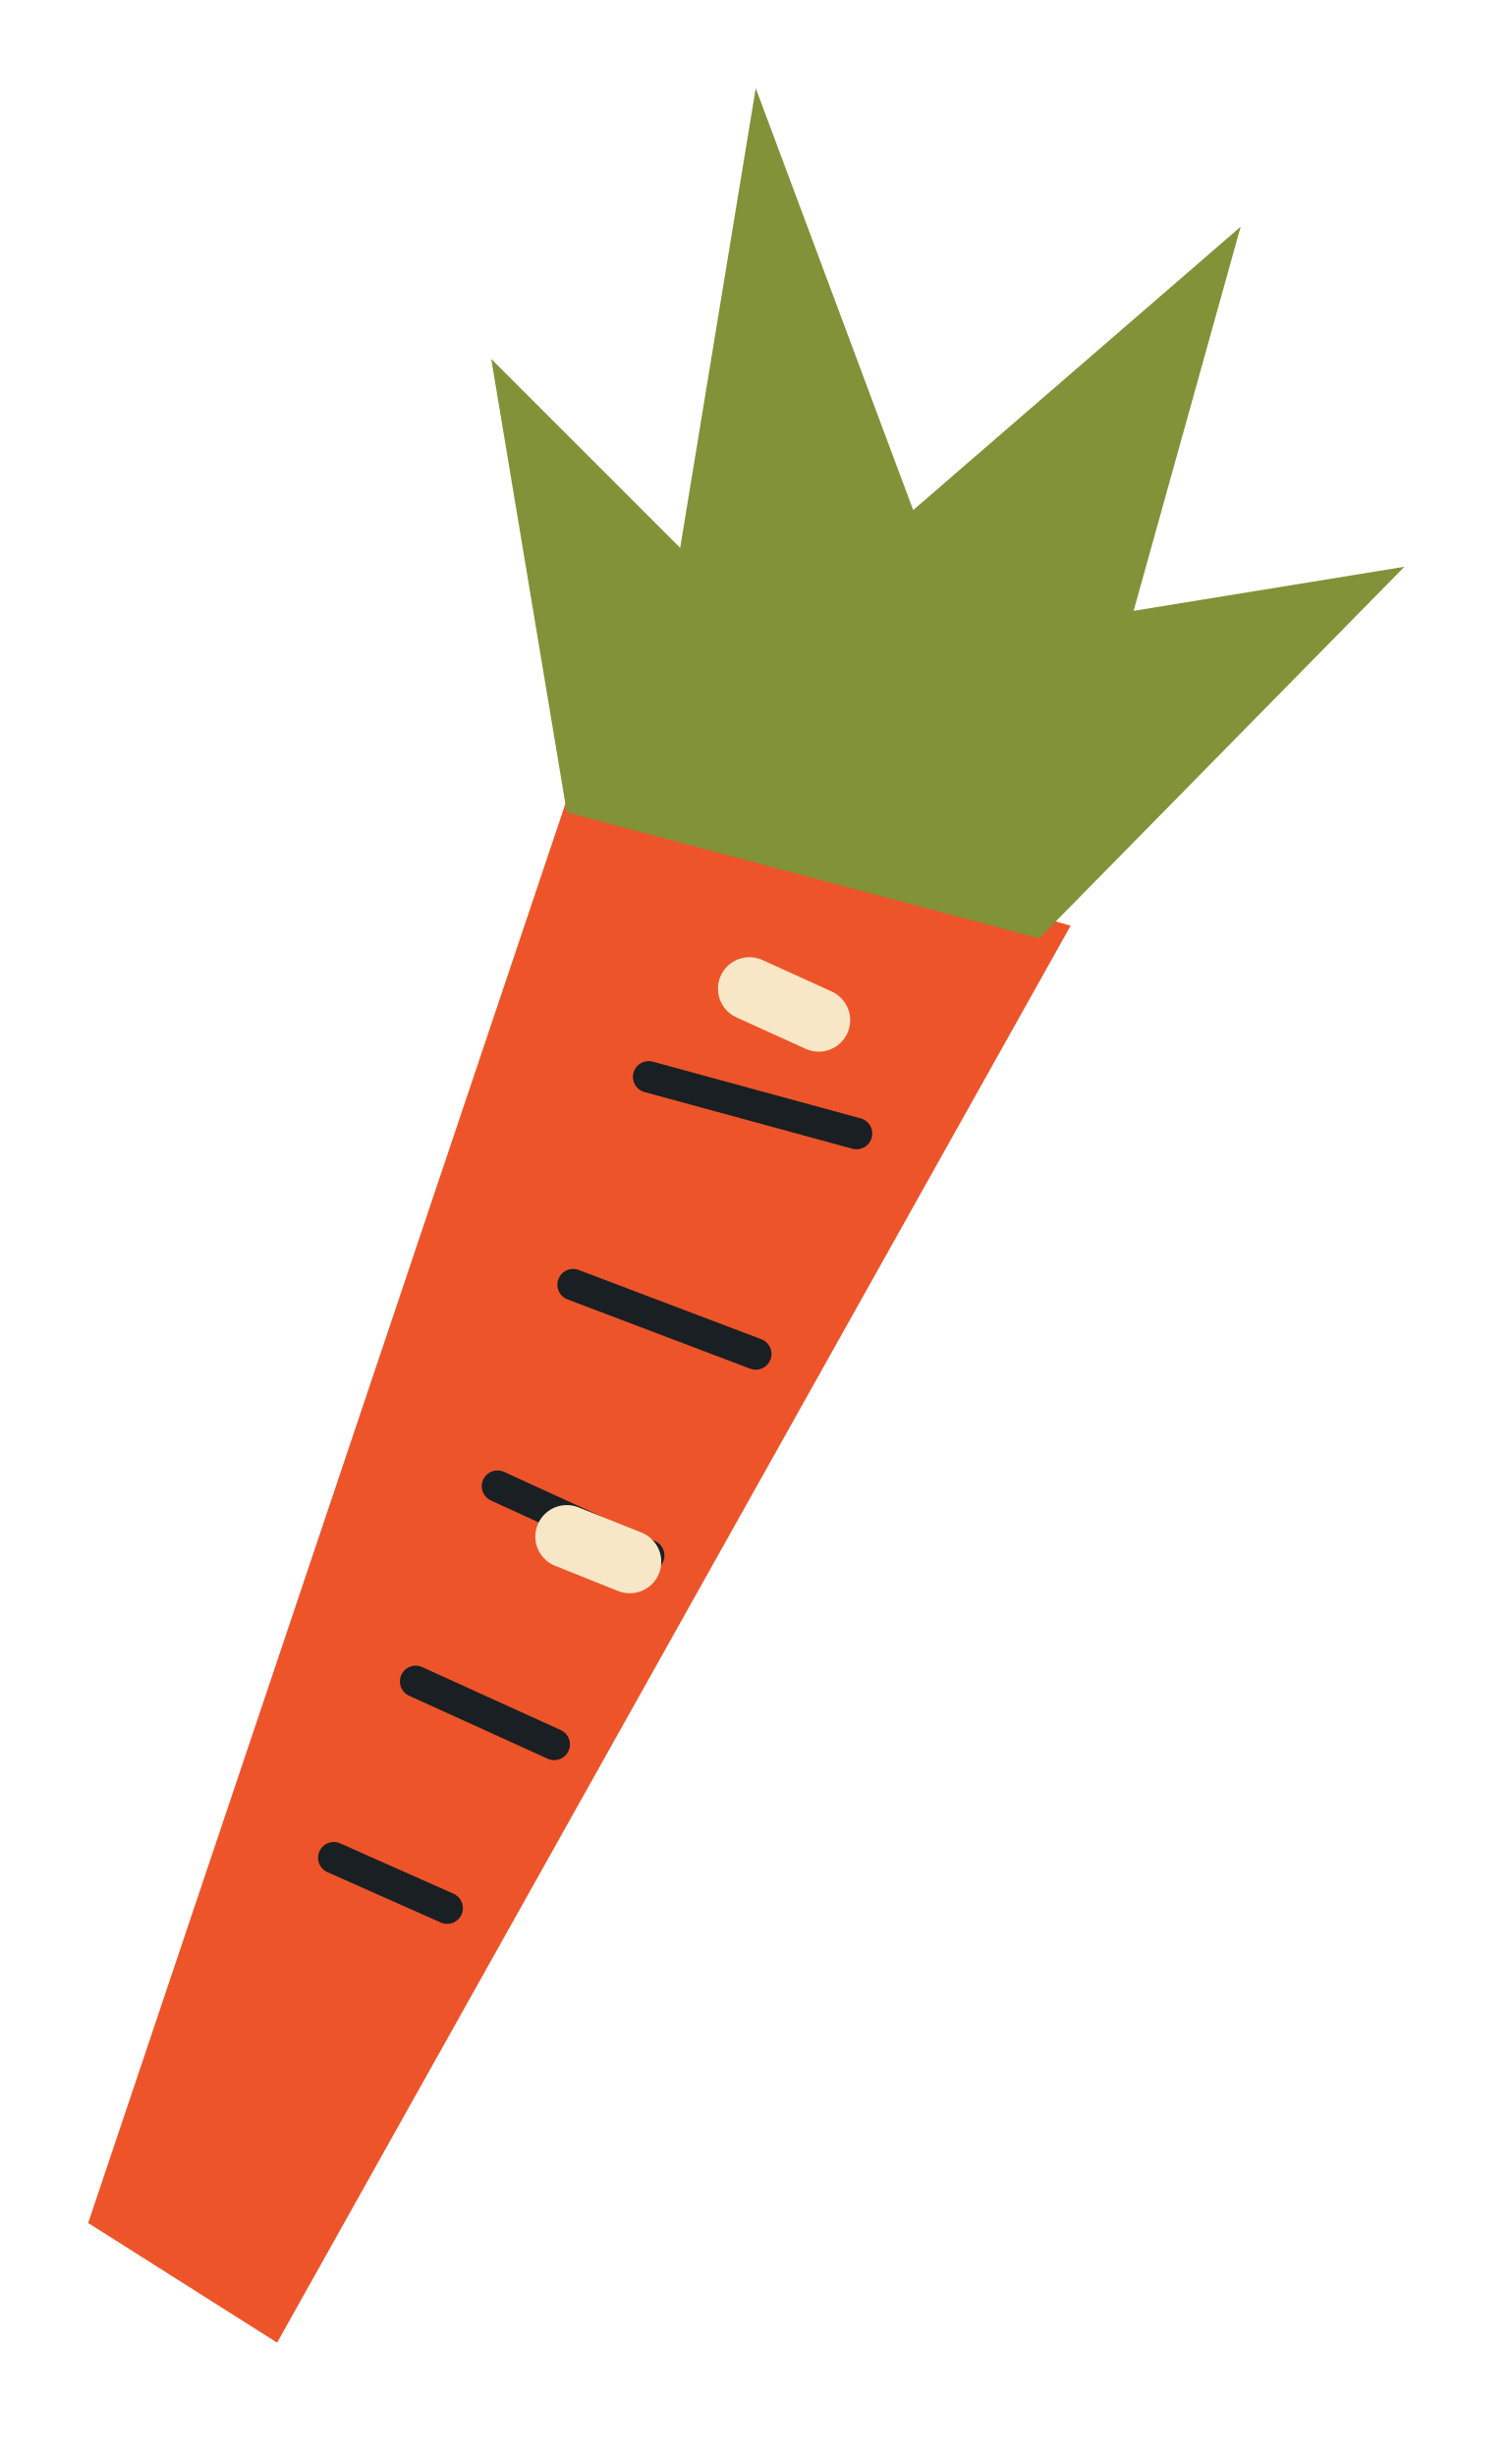
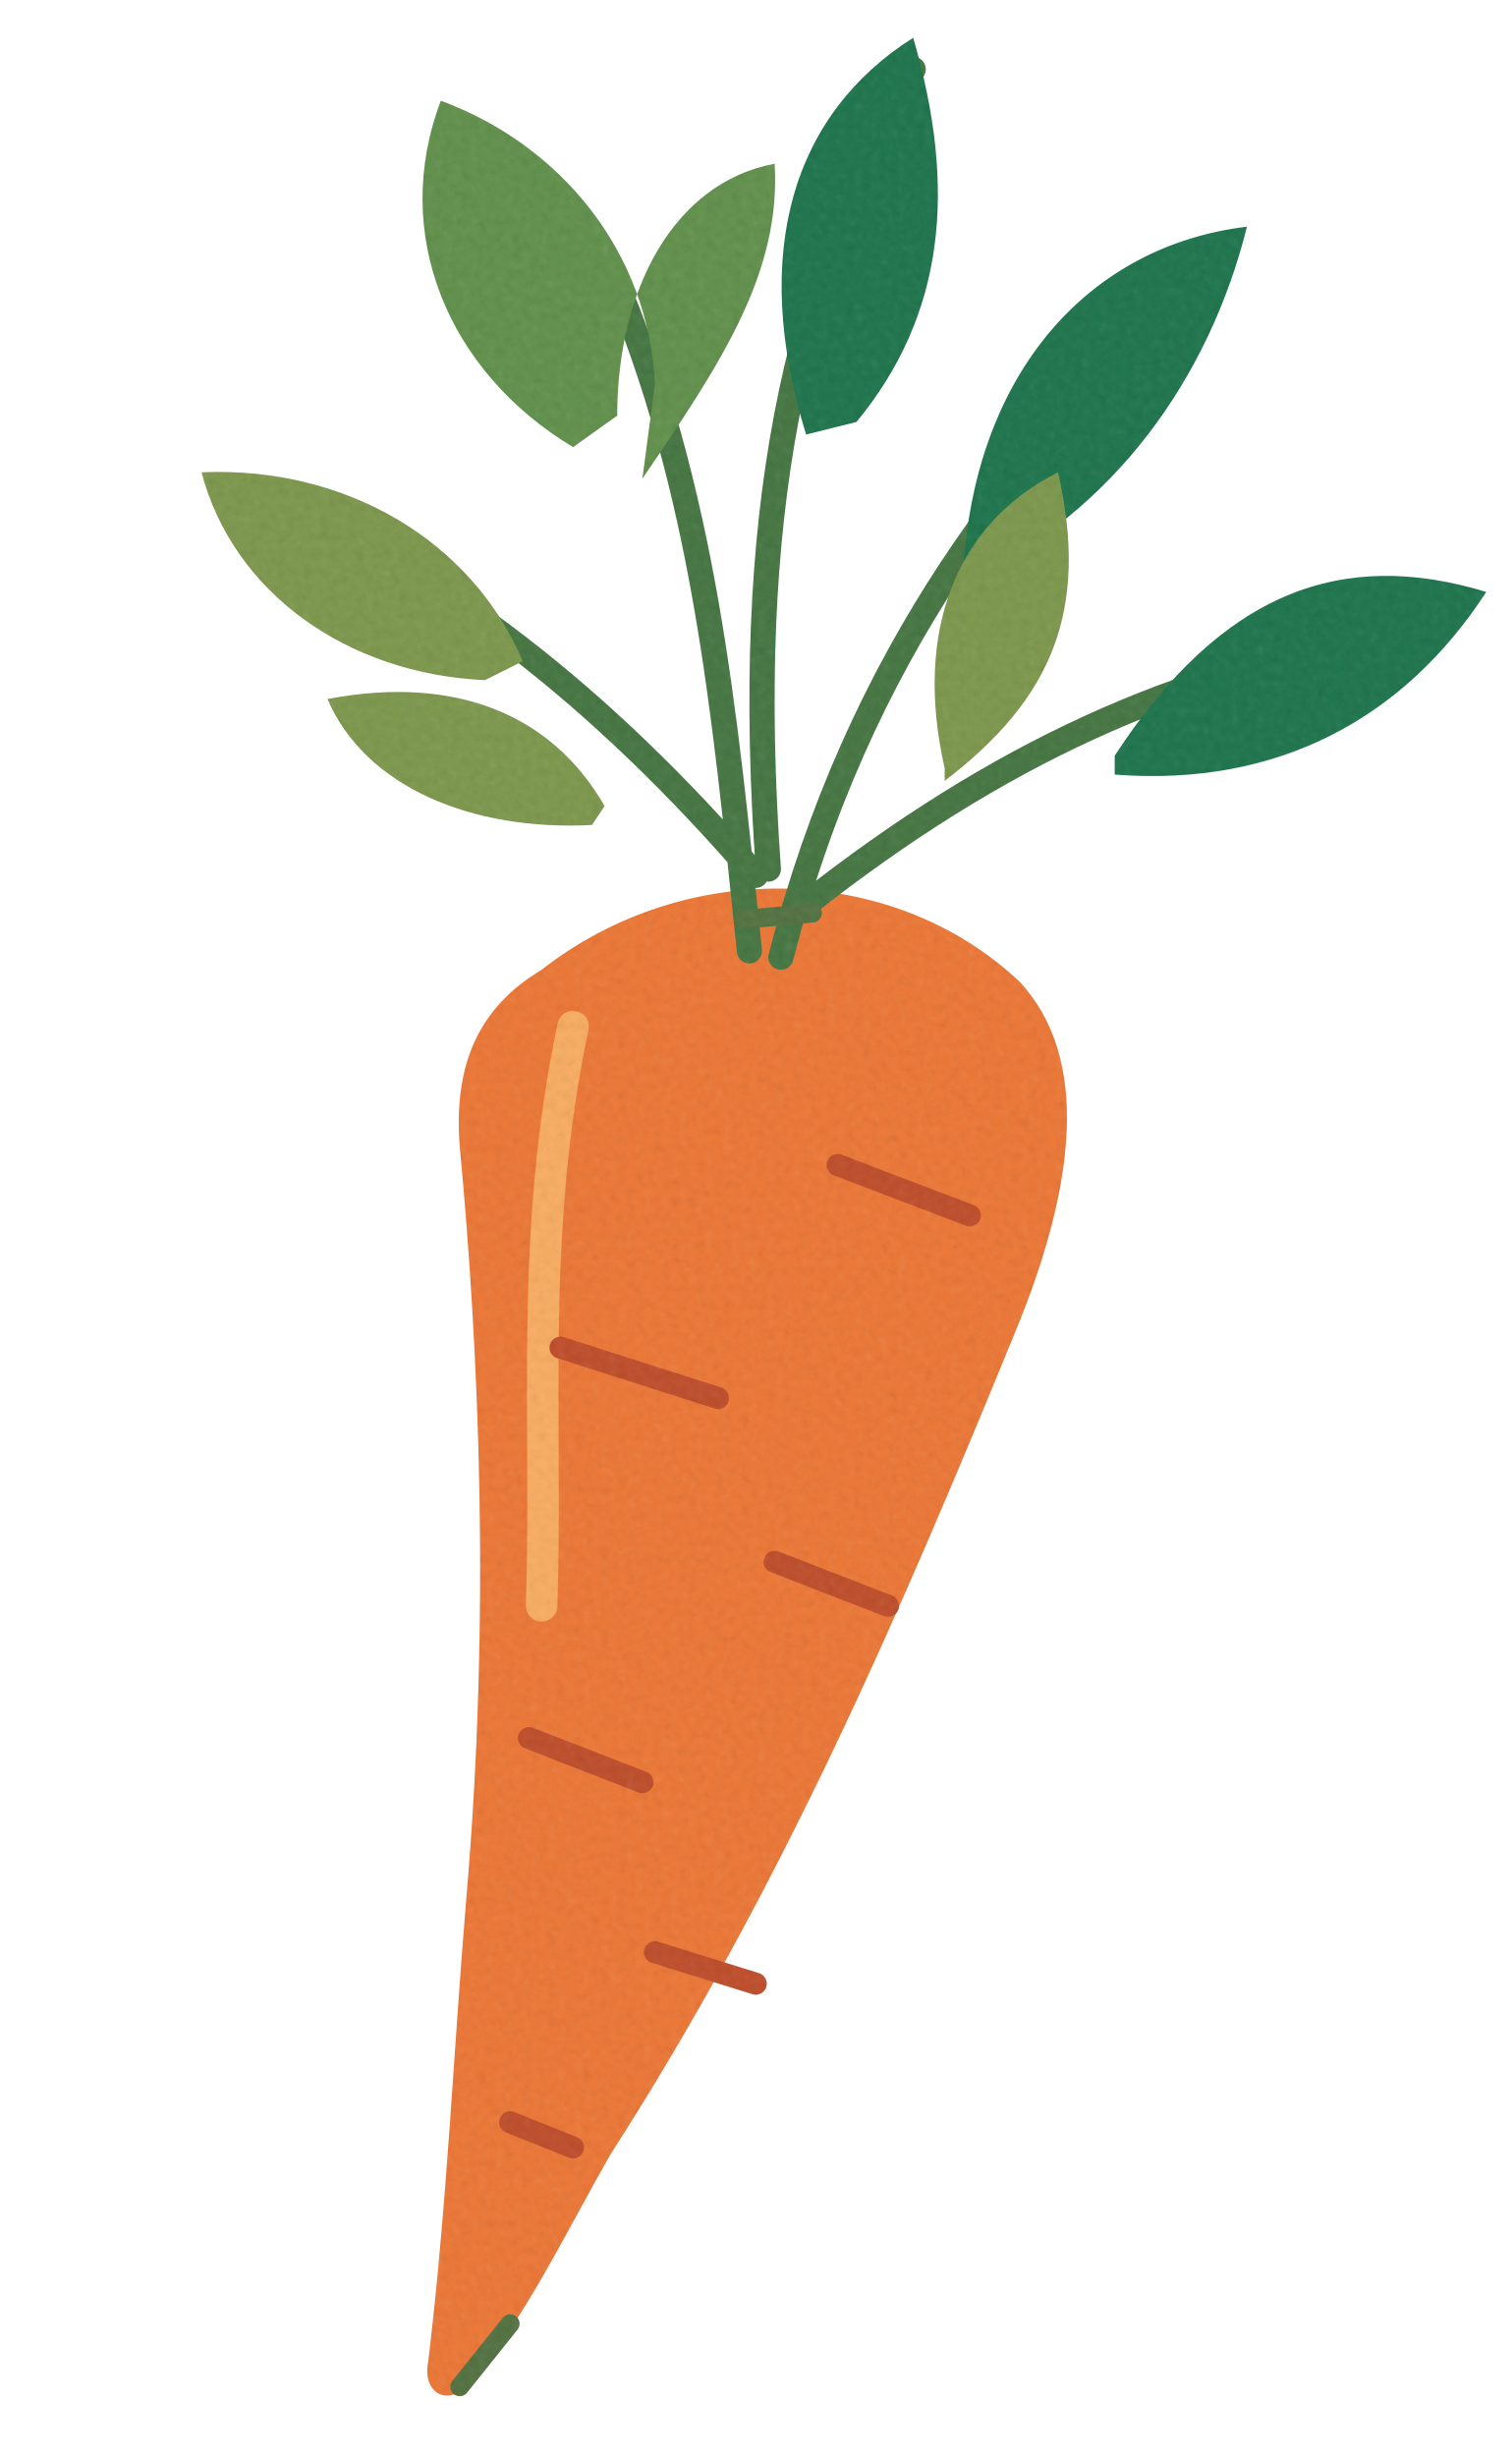
- <svg xmlns="http://www.w3.org/2000/svg" viewBox="345 110 240 390" fill="none">
-   <path d="m359 463 77-229 79 23-126 225Z" fill="#ee5429" />
-   <path d="m435 239-12-72 30 30 12-73 25 67 52-45-17 61 43-7-58 59Z" fill="#819238" />
-   <path d="m448 281 33 9m-45 24 29 11m-41 21 24 11m-37 20 22 10m-35 18 18 8" stroke="#191f22" stroke-width="5" stroke-linecap="round" />
-   <path d="m464 267 11 5m-40 82 10 4" stroke="#f7e7c6" stroke-width="10" stroke-linecap="round" />
+ <svg xmlns="http://www.w3.org/2000/svg" viewBox="345 110 240 390" fill="none" role="img" aria-labelledby="title">
+   <defs>
+     <filter id="paper" x="-2%" y="-2%" width="104%" height="104%" color-interpolation-filters="sRGB">
+       <feTurbulence type="fractalNoise" baseFrequency=".72" numOctaves="3" seed="23" stitchTiles="stitch" result="grain" />
+       <feColorMatrix in="grain" type="saturate" values="0" />
+       <feComponentTransfer>
+         <feFuncA type="linear" slope=".14" />
+       </feComponentTransfer>
+       <feComposite in2="SourceGraphic" operator="in" result="ink" />
+       <feBlend in="SourceGraphic" in2="ink" mode="soft-light" />
+     </filter>
+   </defs>
+   <g filter="url(#paper)" stroke-linecap="round" stroke-linejoin="round">
+     <g transform="translate(345 110)">
+       <path d="M86 154c23-18 56-17 76 2 11 12 9 32-1 56-18 44-37 88-64 130-8 14-14 27-23 37-3 3-7 1-6-4 3-25 4-49 6-73 4-46 2-88-1-120-1-13 3-22 13-28Z" fill="#ec7838" />
+       <path d="M91 163c-7 33-4 62-5 92" stroke="#f8ad63" stroke-width="5" />
+       <path d="m133 185 21 8m-65 21 25 8m9 26 18 7m-57 21 18 7m2 27 16 5m-39 22 10 4" stroke="#bf4f2d" stroke-width="3.5" />
+       <path d="M119 151c-4-38-7-73-22-108m27 109c12-47 37-81 70-110m-69 104c31-25 59-38 91-44m-96 37c-25-29-50-48-79-61m81 60c-4-56 4-93 23-127" stroke="#477744" stroke-width="4" />
+       <path d="M91 71C71 59 62 37 70 16c19 7 33 24 34 45l-2 15C115 57 124 43 123 26c-16 3-25 20-25 40Z" fill="#62914d" />
+       <path d="M128 69c-9-29-2-51 17-63 7 24 5 44-9 61Zm25 21c2-31 20-51 45-54-6 24-21 45-44 56Zm24 30c17-26 36-33 59-26-13 20-33 31-59 29Z" fill="#20764e" />
+       <path d="M77 108c-22-1-40-14-45-33 23-1 43 11 51 30Zm17 23c-19 1-36-6-42-20 21-4 36 3 44 17Zm56-9c-5-22 2-39 18-47 5 22-1 36-18 49Z" fill="#7e984e" />
+       <path d="m118 146 11-1m-48 224-8 10" stroke="#547342" stroke-width="3" />
+     </g>
+   </g>
</svg>
